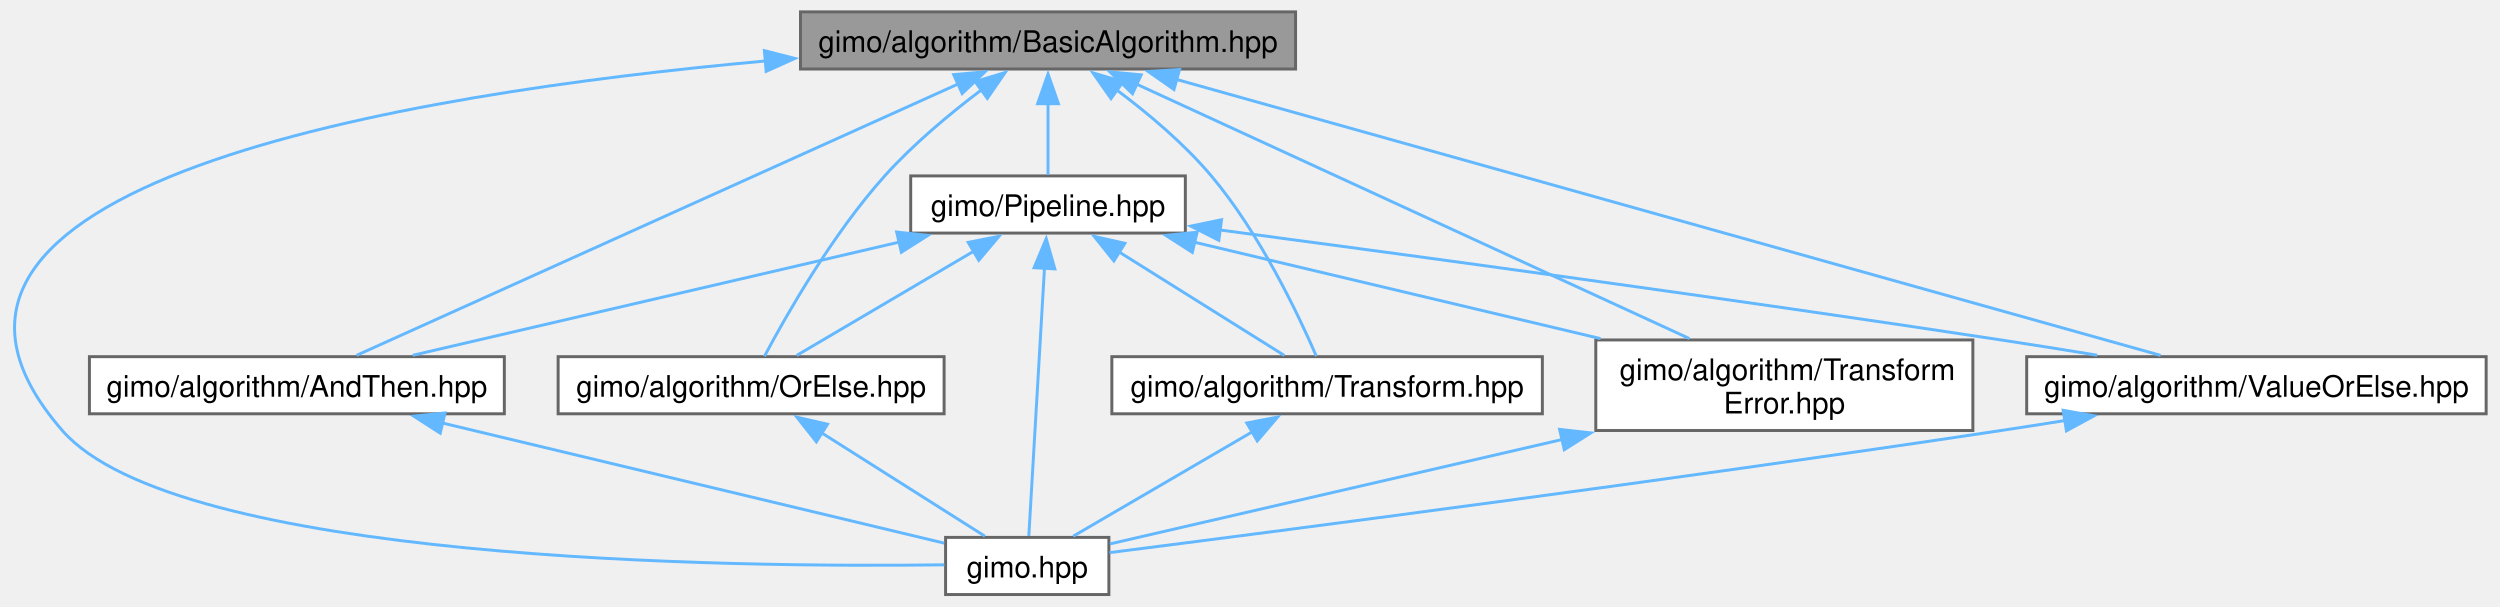
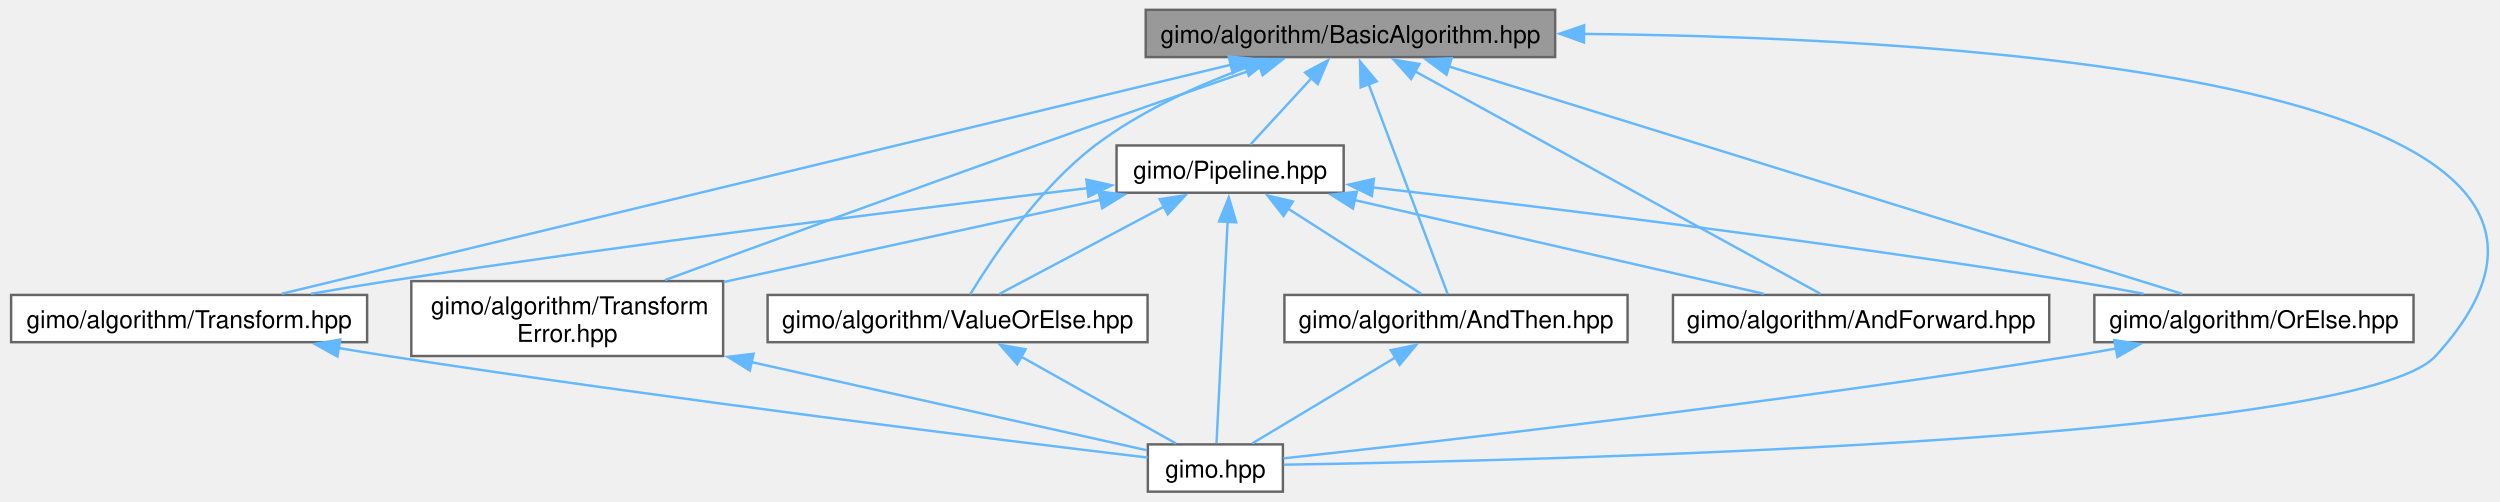
- <svg xmlns="http://www.w3.org/2000/svg" xmlns:xlink="http://www.w3.org/1999/xlink" width="841pt" height="204pt" viewBox="0.00 0.00 840.70 204.25">
+ <svg xmlns="http://www.w3.org/2000/svg" xmlns:xlink="http://www.w3.org/1999/xlink" width="1017pt" height="204pt" viewBox="0.00 0.00 1017.20 204.25">
  <g id="graph0" class="graph" transform="scale(1 1) rotate(0) translate(4 200.25)">
    <g id="Node000001" class="node">
      <g id="a_Node000001">
        <a xlink:title=" ">
-           <polygon fill="#999999" stroke="#666666" points="431.7,-196.25 264.95,-196.25 264.95,-177 431.7,-177 431.7,-196.25" />
-           <text text-anchor="middle" x="348.32" y="-182.75" font-family="Helvetica,sans-Serif" font-size="10.00">gimo/algorithm/BasicAlgorithm.hpp</text>
+           <polygon fill="#999999" stroke="#666666" points="628.88,-196.25 462.12,-196.25 462.12,-177 628.88,-177 628.88,-196.25" />
+           <text text-anchor="middle" x="545.5" y="-182.75" font-family="Helvetica,sans-Serif" font-size="10.00">gimo/algorithm/BasicAlgorithm.hpp</text>
        </a>
      </g>
    </g>
    <g id="Node000002" class="node">
      <g id="a_Node000002">
        <a xlink:href="../../d4/d5a/gimo_8hpp.html" target="_top" xlink:title=" ">
-           <polygon fill="white" stroke="#666666" points="368.82,-19.25 313.82,-19.25 313.82,0 368.82,0 368.82,-19.25" />
-           <text text-anchor="middle" x="341.32" y="-5.75" font-family="Helvetica,sans-Serif" font-size="10.00">gimo.hpp</text>
+           <polygon fill="white" stroke="#666666" points="518,-19.25 463,-19.25 463,0 518,0 518,-19.25" />
+           <text text-anchor="middle" x="490.5" y="-5.75" font-family="Helvetica,sans-Serif" font-size="10.00">gimo.hpp</text>
        </a>
      </g>
    </g>
    <g id="edge1_Node000001_Node000002" class="edge">
      <g id="a_edge1_Node000001_Node000002">
        <a xlink:title=" ">
-           <path fill="none" stroke="#63b8ff" d="M253.35,-179.73C131.54,-168.72 -55.9,-138.07 16.32,-55.25 54.88,-11.04 241.83,-9.08 313.38,-10.01" />
-           <polygon fill="#63b8ff" stroke="#63b8ff" points="252.79,-183.19 263.05,-180.57 253.39,-176.22 252.79,-183.19" />
+           <path fill="none" stroke="#63b8ff" d="M640.31,-186.45C798.6,-184.81 1089.77,-167.12 987.5,-55.25 955.68,-20.44 618.41,-12.56 518.34,-10.98" />
+           <polygon fill="#63b8ff" stroke="#63b8ff" points="640.63,-182.95 630.66,-186.53 640.69,-189.95 640.63,-182.95" />
        </a>
      </g>
    </g>
    <g id="Node000003" class="node">
      <g id="a_Node000003">
        <a xlink:href="../../d1/da8/_pipeline_8hpp.html" target="_top" xlink:title=" ">
-           <polygon fill="white" stroke="#666666" points="394.57,-141 302.07,-141 302.07,-121.75 394.57,-121.75 394.57,-141" />
-           <text text-anchor="middle" x="348.32" y="-127.5" font-family="Helvetica,sans-Serif" font-size="10.00">gimo/Pipeline.hpp</text>
+           <polygon fill="white" stroke="#666666" points="542.75,-141 450.25,-141 450.25,-121.75 542.75,-121.75 542.75,-141" />
+           <text text-anchor="middle" x="496.5" y="-127.5" font-family="Helvetica,sans-Serif" font-size="10.00">gimo/Pipeline.hpp</text>
        </a>
      </g>
    </g>
    <g id="edge2_Node000001_Node000003" class="edge">
      <g id="a_edge2_Node000001_Node000003">
        <a xlink:title=" ">
-           <path fill="none" stroke="#63b8ff" d="M348.32,-165.38C348.32,-157.09 348.32,-147.92 348.32,-141.36" />
-           <polygon fill="#63b8ff" stroke="#63b8ff" points="344.82,-165.32 348.32,-175.32 351.82,-165.32 344.82,-165.32" />
+           <path fill="none" stroke="#63b8ff" d="M529.78,-168.54C521.46,-159.5 511.59,-148.77 504.77,-141.36" />
+           <polygon fill="#63b8ff" stroke="#63b8ff" points="527.04,-170.73 536.38,-175.72 532.19,-165.99 527.04,-170.73" />
        </a>
      </g>
    </g>
    <g id="Node000004" class="node">
      <g id="a_Node000004">
-         <a xlink:href="../../d6/d3f/_and_then_8hpp.html" target="_top" xlink:title=" ">
-           <polygon fill="white" stroke="#666666" points="165.2,-80.12 25.45,-80.12 25.45,-60.88 165.2,-60.88 165.2,-80.12" />
-           <text text-anchor="middle" x="95.32" y="-66.62" font-family="Helvetica,sans-Serif" font-size="10.00">gimo/algorithm/AndThen.hpp</text>
-         </a>
-       </g>
-     </g>
-     <g id="edge14_Node000001_Node000004" class="edge">
-       <g id="a_edge14_Node000001_Node000004">
-         <a xlink:title=" ">
-           <path fill="none" stroke="#63b8ff" d="M318.17,-172.02C265.88,-148.43 159.72,-100.55 115.43,-80.57" />
-           <polygon fill="#63b8ff" stroke="#63b8ff" points="316.54,-175.13 327.09,-176.05 319.41,-168.75 316.54,-175.13" />
+         <a xlink:href="../../d5/d86/_and_forward_8hpp.html" target="_top" xlink:title=" ">
+           <polygon fill="white" stroke="#666666" points="830.12,-80.12 676.88,-80.12 676.88,-60.88 830.12,-60.88 830.12,-80.12" />
+           <text text-anchor="middle" x="753.5" y="-66.62" font-family="Helvetica,sans-Serif" font-size="10.00">gimo/algorithm/AndForward.hpp</text>
+         </a>
+       </g>
+     </g>
+     <g id="edge15_Node000001_Node000004" class="edge">
+       <g id="a_edge15_Node000001_Node000004">
+         <a xlink:title=" ">
+           <path fill="none" stroke="#63b8ff" d="M571.65,-171.28C615.1,-147.44 700.94,-100.34 736.97,-80.57" />
+           <polygon fill="#63b8ff" stroke="#63b8ff" points="570.23,-168.06 563.15,-175.94 573.6,-174.2 570.23,-168.06" />
        </a>
      </g>
    </g>
    <g id="Node000005" class="node">
      <g id="a_Node000005">
-         <a xlink:href="../../d4/d96/_or_else_8hpp.html" target="_top" xlink:title=" ">
-           <polygon fill="white" stroke="#666666" points="313.32,-80.12 183.32,-80.12 183.32,-60.88 313.32,-60.88 313.32,-80.12" />
-           <text text-anchor="middle" x="248.32" y="-66.62" font-family="Helvetica,sans-Serif" font-size="10.00">gimo/algorithm/OrElse.hpp</text>
-         </a>
-       </g>
-     </g>
-     <g id="edge15_Node000001_Node000005" class="edge">
-       <g id="a_edge15_Node000001_Node000005">
-         <a xlink:title=" ">
-           <path fill="none" stroke="#63b8ff" d="M326.03,-170.09C315.44,-162.1 303.01,-151.79 293.32,-141 275.65,-121.32 260.13,-94.03 252.8,-80.23" />
-           <polygon fill="#63b8ff" stroke="#63b8ff" points="323.75,-172.76 333.89,-175.83 327.88,-167.11 323.75,-172.76" />
+         <a xlink:href="../../d6/d3f/_and_then_8hpp.html" target="_top" xlink:title=" ">
+           <polygon fill="white" stroke="#666666" points="658.38,-80.12 518.62,-80.12 518.62,-60.88 658.38,-60.88 658.38,-80.12" />
+           <text text-anchor="middle" x="588.5" y="-66.62" font-family="Helvetica,sans-Serif" font-size="10.00">gimo/algorithm/AndThen.hpp</text>
+         </a>
+       </g>
+     </g>
+     <g id="edge16_Node000001_Node000005" class="edge">
+       <g id="a_edge16_Node000001_Node000005">
+         <a xlink:title=" ">
+           <path fill="none" stroke="#63b8ff" d="M552.92,-165.93C562.35,-140.89 578.25,-98.71 585.14,-80.41" />
+           <polygon fill="#63b8ff" stroke="#63b8ff" points="549.66,-164.66 549.41,-175.25 556.21,-167.13 549.66,-164.66" />
        </a>
      </g>
    </g>
    <g id="Node000006" class="node">
      <g id="a_Node000006">
-         <a xlink:href="../../d9/d8c/_transform_8hpp.html" target="_top" xlink:title=" ">
-           <polygon fill="white" stroke="#666666" points="514.82,-80.12 369.82,-80.12 369.82,-60.88 514.82,-60.88 514.82,-80.12" />
-           <text text-anchor="middle" x="442.32" y="-66.62" font-family="Helvetica,sans-Serif" font-size="10.00">gimo/algorithm/Transform.hpp</text>
-         </a>
-       </g>
-     </g>
-     <g id="edge16_Node000001_Node000006" class="edge">
-       <g id="a_edge16_Node000001_Node000006">
-         <a xlink:title=" ">
-           <path fill="none" stroke="#63b8ff" d="M371.33,-170.05C381.9,-162.16 394.1,-151.94 403.32,-141 419.73,-121.53 432.7,-94.15 438.7,-80.28" />
-           <polygon fill="#63b8ff" stroke="#63b8ff" points="369.53,-167.03 363.44,-175.71 373.61,-172.72 369.53,-167.03" />
+         <a xlink:href="../../d4/d96/_or_else_8hpp.html" target="_top" xlink:title=" ">
+           <polygon fill="white" stroke="#666666" points="978.5,-80.12 848.5,-80.12 848.5,-60.88 978.5,-60.88 978.5,-80.12" />
+           <text text-anchor="middle" x="913.5" y="-66.62" font-family="Helvetica,sans-Serif" font-size="10.00">gimo/algorithm/OrElse.hpp</text>
+         </a>
+       </g>
+     </g>
+     <g id="edge17_Node000001_Node000006" class="edge">
+       <g id="a_edge17_Node000001_Node000006">
+         <a xlink:title=" ">
+           <path fill="none" stroke="#63b8ff" d="M585.48,-173.23C660.08,-150.09 818.82,-100.86 884.31,-80.55" />
+           <polygon fill="#63b8ff" stroke="#63b8ff" points="584.64,-169.82 576.13,-176.13 586.72,-176.51 584.64,-169.82" />
        </a>
      </g>
    </g>
    <g id="Node000007" class="node">
      <g id="a_Node000007">
-         <a xlink:href="../../d9/d45/_transform_error_8hpp.html" target="_top" xlink:title=" ">
-           <polygon fill="white" stroke="#666666" points="659.82,-85.75 532.82,-85.75 532.82,-55.25 659.82,-55.25 659.82,-85.75" />
-           <text text-anchor="start" x="540.82" y="-72.25" font-family="Helvetica,sans-Serif" font-size="10.00">gimo/algorithm/Transform</text>
-           <text text-anchor="middle" x="596.32" y="-61" font-family="Helvetica,sans-Serif" font-size="10.00">Error.hpp</text>
-         </a>
-       </g>
-     </g>
-     <g id="edge17_Node000001_Node000007" class="edge">
-       <g id="a_edge17_Node000001_Node000007">
-         <a xlink:title=" ">
-           <path fill="none" stroke="#63b8ff" d="M378.2,-171.88C425.22,-150.24 516.07,-108.43 564.35,-86.21" />
-           <polygon fill="#63b8ff" stroke="#63b8ff" points="376.78,-168.68 369.16,-176.04 379.7,-175.04 376.78,-168.68" />
+         <a xlink:href="../../d9/d8c/_transform_8hpp.html" target="_top" xlink:title=" ">
+           <polygon fill="white" stroke="#666666" points="145,-80.12 0,-80.12 0,-60.88 145,-60.88 145,-80.12" />
+           <text text-anchor="middle" x="72.5" y="-66.62" font-family="Helvetica,sans-Serif" font-size="10.00">gimo/algorithm/Transform.hpp</text>
+         </a>
+       </g>
+     </g>
+     <g id="edge18_Node000001_Node000007" class="edge">
+       <g id="a_edge18_Node000001_Node000007">
+         <a xlink:title=" ">
+           <path fill="none" stroke="#63b8ff" d="M496.88,-173.9C459.57,-164.9 406.78,-152.17 360.5,-141 270.75,-119.35 165.27,-93.89 110.24,-80.61" />
+           <polygon fill="#63b8ff" stroke="#63b8ff" points="495.93,-177.27 506.47,-176.21 497.57,-170.46 495.93,-177.27" />
        </a>
      </g>
    </g>
    <g id="Node000008" class="node">
      <g id="a_Node000008">
+         <a xlink:href="../../d9/d45/_transform_error_8hpp.html" target="_top" xlink:title=" ">
+           <polygon fill="white" stroke="#666666" points="290,-85.75 163,-85.75 163,-55.25 290,-55.25 290,-85.75" />
+           <text text-anchor="start" x="171" y="-72.25" font-family="Helvetica,sans-Serif" font-size="10.00">gimo/algorithm/Transform</text>
+           <text text-anchor="middle" x="226.5" y="-61" font-family="Helvetica,sans-Serif" font-size="10.00">Error.hpp</text>
+         </a>
+       </g>
+     </g>
+     <g id="edge19_Node000001_Node000008" class="edge">
+       <g id="a_edge19_Node000001_Node000008">
+         <a xlink:title=" ">
+           <path fill="none" stroke="#63b8ff" d="M508.76,-172.97C483.15,-164.1 448.21,-151.94 417.5,-141 365.15,-122.35 304.92,-100.34 266.32,-86.17" />
+           <polygon fill="#63b8ff" stroke="#63b8ff" points="507.45,-176.21 518.05,-176.17 509.74,-169.6 507.45,-176.21" />
+         </a>
+       </g>
+     </g>
+     <g id="Node000009" class="node">
+       <g id="a_Node000009">
        <a xlink:href="../../d2/d0b/_value_or_else_8hpp.html" target="_top" xlink:title=" ">
-           <polygon fill="white" stroke="#666666" points="832.7,-80.12 677.95,-80.12 677.95,-60.88 832.7,-60.88 832.7,-80.12" />
-           <text text-anchor="middle" x="755.32" y="-66.62" font-family="Helvetica,sans-Serif" font-size="10.00">gimo/algorithm/ValueOrElse.hpp</text>
-         </a>
-       </g>
-     </g>
-     <g id="edge18_Node000001_Node000008" class="edge">
-       <g id="a_edge18_Node000001_Node000008">
-         <a xlink:title=" ">
-           <path fill="none" stroke="#63b8ff" d="M391.53,-173.51C473.6,-150.5 650.31,-100.95 723.04,-80.55" />
-           <polygon fill="#63b8ff" stroke="#63b8ff" points="390.74,-170.1 382.06,-176.17 392.63,-176.84 390.74,-170.1" />
+           <polygon fill="white" stroke="#666666" points="462.88,-80.12 308.12,-80.12 308.12,-60.88 462.88,-60.88 462.88,-80.12" />
+           <text text-anchor="middle" x="385.5" y="-66.62" font-family="Helvetica,sans-Serif" font-size="10.00">gimo/algorithm/ValueOrElse.hpp</text>
+         </a>
+       </g>
+     </g>
+     <g id="edge20_Node000001_Node000009" class="edge">
+       <g id="a_edge20_Node000001_Node000009">
+         <a xlink:title=" ">
+           <path fill="none" stroke="#63b8ff" d="M503.16,-172.78C483.22,-165.46 459.86,-154.93 441.5,-141 418.54,-123.58 399.38,-94.79 390.62,-80.34" />
+           <polygon fill="#63b8ff" stroke="#63b8ff" points="501.8,-176.02 512.39,-176.02 504.11,-169.41 501.8,-176.02" />
        </a>
      </g>
    </g>
    <g id="edge3_Node000003_Node000002" class="edge">
      <g id="a_edge3_Node000003_Node000002">
        <a xlink:title=" ">
-           <path fill="none" stroke="#63b8ff" d="M347.14,-110.13C345.6,-83.8 342.97,-38.9 341.85,-19.73" />
-           <polygon fill="#63b8ff" stroke="#63b8ff" points="343.63,-110.08 347.71,-119.86 350.62,-109.68 343.63,-110.08" />
+           <path fill="none" stroke="#63b8ff" d="M495.49,-110.13C494.17,-83.8 491.92,-38.9 490.96,-19.73" />
+           <polygon fill="#63b8ff" stroke="#63b8ff" points="491.98,-110.05 495.97,-119.86 498.97,-109.7 491.98,-110.05" />
        </a>
      </g>
    </g>
    <g id="edge4_Node000003_Node000004" class="edge">
      <g id="a_edge4_Node000003_Node000004">
        <a xlink:title=" ">
-           <path fill="none" stroke="#63b8ff" d="M298.25,-118.72C250.12,-107.52 178.38,-90.83 134.34,-80.58" />
-           <polygon fill="#63b8ff" stroke="#63b8ff" points="297.34,-122.1 307.87,-120.96 298.93,-115.29 297.34,-122.1" />
-         </a>
-       </g>
-     </g>
-     <g id="edge6_Node000003_Node000005" class="edge">
-       <g id="a_edge6_Node000003_Node000005">
-         <a xlink:title=" ">
-           <path fill="none" stroke="#63b8ff" d="M323.47,-115.74C304.71,-104.7 279.57,-89.9 263.65,-80.53" />
-           <polygon fill="#63b8ff" stroke="#63b8ff" points="321.44,-118.61 331.83,-120.67 324.99,-112.58 321.44,-118.61" />
-         </a>
-       </g>
-     </g>
-     <g id="edge8_Node000003_Node000006" class="edge">
-       <g id="a_edge8_Node000003_Node000006">
-         <a xlink:title=" ">
-           <path fill="none" stroke="#63b8ff" d="M372.18,-115.43C389.75,-104.42 413.09,-89.81 427.91,-80.53" />
-           <polygon fill="#63b8ff" stroke="#63b8ff" points="370.5,-112.36 363.88,-120.63 374.21,-118.29 370.5,-112.36" />
-         </a>
-       </g>
-     </g>
-     <g id="edge10_Node000003_Node000007" class="edge">
-       <g id="a_edge10_Node000003_Node000007">
-         <a xlink:title=" ">
-           <path fill="none" stroke="#63b8ff" d="M397.67,-118.66C436.96,-109.33 492.17,-96.22 534.42,-86.19" />
-           <polygon fill="#63b8ff" stroke="#63b8ff" points="396.92,-115.24 388,-120.96 398.54,-122.05 396.92,-115.24" />
-         </a>
-       </g>
-     </g>
-     <g id="edge12_Node000003_Node000008" class="edge">
-       <g id="a_edge12_Node000003_Node000008">
-         <a xlink:title=" ">
-           <path fill="none" stroke="#63b8ff" d="M406,-122.82C470.3,-114.28 577.36,-99.76 669.32,-85.75 679.8,-84.15 690.97,-82.37 701.68,-80.61" />
-           <polygon fill="#63b8ff" stroke="#63b8ff" points="405.85,-119.31 396.39,-124.09 406.77,-126.25 405.85,-119.31" />
-         </a>
-       </g>
-     </g>
-     <g id="edge5_Node000004_Node000002" class="edge">
-       <g id="a_edge5_Node000004_Node000002">
-         <a xlink:title=" ">
-           <path fill="none" stroke="#63b8ff" d="M144.22,-57.8C194.86,-45.68 272.2,-27.17 313.33,-17.32" />
-           <polygon fill="#63b8ff" stroke="#63b8ff" points="143.6,-54.35 134.69,-60.08 145.23,-61.15 143.6,-54.35" />
-         </a>
-       </g>
-     </g>
-     <g id="edge7_Node000005_Node000002" class="edge">
-       <g id="a_edge7_Node000005_Node000002">
-         <a xlink:title=" ">
-           <path fill="none" stroke="#63b8ff" d="M271.92,-54.56C289.31,-43.55 312.4,-28.93 327.06,-19.65" />
-           <polygon fill="#63b8ff" stroke="#63b8ff" points="270.3,-51.44 263.73,-59.75 274.05,-57.36 270.3,-51.44" />
-         </a>
-       </g>
-     </g>
-     <g id="edge9_Node000006_Node000002" class="edge">
-       <g id="a_edge9_Node000006_Node000002">
-         <a xlink:title=" ">
-           <path fill="none" stroke="#63b8ff" d="M417.22,-54.87C398.27,-43.82 372.88,-29.02 356.81,-19.65" />
-           <polygon fill="#63b8ff" stroke="#63b8ff" points="415.27,-57.78 425.68,-59.8 418.8,-51.74 415.27,-57.78" />
-         </a>
-       </g>
-     </g>
-     <g id="edge11_Node000007_Node000002" class="edge">
-       <g id="a_edge11_Node000007_Node000002">
-         <a xlink:title=" ">
-           <path fill="none" stroke="#63b8ff" d="M521.61,-52.25C470.43,-40.43 405.47,-25.44 369.15,-17.05" />
-           <polygon fill="#63b8ff" stroke="#63b8ff" points="520.63,-55.62 531.16,-54.45 522.2,-48.79 520.63,-55.62" />
-         </a>
-       </g>
-     </g>
-     <g id="edge13_Node000008_Node000002" class="edge">
-       <g id="a_edge13_Node000008_Node000002">
-         <a xlink:title=" ">
-           <path fill="none" stroke="#63b8ff" d="M690.83,-58.61C683.58,-57.44 676.3,-56.3 669.32,-55.25 558.23,-38.49 425.52,-21.3 369.01,-14.12" />
-           <polygon fill="#63b8ff" stroke="#63b8ff" points="690.22,-62.05 700.65,-60.2 691.34,-55.14 690.22,-62.05" />
+           <path fill="none" stroke="#63b8ff" d="M547.05,-118.79C595.95,-107.59 669.04,-90.85 713.86,-80.58" />
+           <polygon fill="#63b8ff" stroke="#63b8ff" points="546.53,-115.32 537.57,-120.97 548.1,-122.15 546.53,-115.32" />
+         </a>
+       </g>
+     </g>
+     <g id="edge5_Node000003_Node000005" class="edge">
+       <g id="a_edge5_Node000003_Node000005">
+         <a xlink:title=" ">
+           <path fill="none" stroke="#63b8ff" d="M519.85,-115.43C537.05,-104.42 559.89,-89.81 574.4,-80.53" />
+           <polygon fill="#63b8ff" stroke="#63b8ff" points="518.28,-112.28 511.75,-120.62 522.06,-118.18 518.28,-112.28" />
+         </a>
+       </g>
+     </g>
+     <g id="edge7_Node000003_Node000006" class="edge">
+       <g id="a_edge7_Node000003_Node000006">
+         <a xlink:title=" ">
+           <path fill="none" stroke="#63b8ff" d="M554.6,-123.91C622.94,-116.05 739.74,-101.83 839.5,-85.75 848.93,-84.23 859,-82.42 868.57,-80.6" />
+           <polygon fill="#63b8ff" stroke="#63b8ff" points="554.27,-120.42 544.74,-125.04 555.07,-127.38 554.27,-120.42" />
+         </a>
+       </g>
+     </g>
+     <g id="edge9_Node000003_Node000007" class="edge">
+       <g id="a_edge9_Node000003_Node000007">
+         <a xlink:title=" ">
+           <path fill="none" stroke="#63b8ff" d="M438.45,-123.63C370.15,-115.5 253.38,-101.03 153.5,-85.75 143.34,-84.2 132.48,-82.39 122.13,-80.59" />
+           <polygon fill="#63b8ff" stroke="#63b8ff" points="437.96,-127.09 448.3,-124.79 438.78,-120.14 437.96,-127.09" />
+         </a>
+       </g>
+     </g>
+     <g id="edge11_Node000003_Node000008" class="edge">
+       <g id="a_edge11_Node000003_Node000008">
+         <a xlink:title=" ">
+           <path fill="none" stroke="#63b8ff" d="M443.87,-118.9C399.91,-109.31 337.08,-95.61 290.26,-85.4" />
+           <polygon fill="#63b8ff" stroke="#63b8ff" points="442.91,-122.27 453.43,-120.98 444.4,-115.43 442.91,-122.27" />
+         </a>
+       </g>
+     </g>
+     <g id="edge13_Node000003_Node000009" class="edge">
+       <g id="a_edge13_Node000003_Node000009">
+         <a xlink:title=" ">
+           <path fill="none" stroke="#63b8ff" d="M469.49,-116.05C448.61,-104.97 420.35,-89.98 402.52,-80.53" />
+           <polygon fill="#63b8ff" stroke="#63b8ff" points="467.83,-119.13 478.3,-120.72 471.11,-112.95 467.83,-119.13" />
+         </a>
+       </g>
+     </g>
+     <g id="edge6_Node000005_Node000002" class="edge">
+       <g id="a_edge6_Node000005_Node000002">
+         <a xlink:title=" ">
+           <path fill="none" stroke="#63b8ff" d="M563.89,-54.71C545.53,-43.69 521.05,-28.98 505.52,-19.65" />
+           <polygon fill="#63b8ff" stroke="#63b8ff" points="561.94,-57.63 572.32,-59.78 565.55,-51.63 561.94,-57.63" />
+         </a>
+       </g>
+     </g>
+     <g id="edge8_Node000006_Node000002" class="edge">
+       <g id="a_edge8_Node000006_Node000002">
+         <a xlink:title=" ">
+           <path fill="none" stroke="#63b8ff" d="M857.66,-58.36C851.54,-57.25 845.39,-56.19 839.5,-55.25 720.38,-36.18 577.34,-19.98 518.18,-13.56" />
+           <polygon fill="#63b8ff" stroke="#63b8ff" points="856.62,-61.73 867.09,-60.1 857.89,-54.84 856.62,-61.73" />
+         </a>
+       </g>
+     </g>
+     <g id="edge10_Node000007_Node000002" class="edge">
+       <g id="a_edge10_Node000007_Node000002">
+         <a xlink:title=" ">
+           <path fill="none" stroke="#63b8ff" d="M133.43,-58.49C140.2,-57.36 146.99,-56.25 153.5,-55.25 268.12,-37.59 405.33,-20.75 462.92,-13.87" />
+           <polygon fill="#63b8ff" stroke="#63b8ff" points="132.9,-55.03 123.63,-60.17 134.07,-61.93 132.9,-55.03" />
+         </a>
+       </g>
+     </g>
+     <g id="edge12_Node000008_Node000002" class="edge">
+       <g id="a_edge12_Node000008_Node000002">
+         <a xlink:title=" ">
+           <path fill="none" stroke="#63b8ff" d="M301.62,-52.75C355.36,-40.76 424.65,-25.31 462.59,-16.85" />
+           <polygon fill="#63b8ff" stroke="#63b8ff" points="300.88,-49.33 291.88,-54.92 302.41,-56.16 300.88,-49.33" />
+         </a>
+       </g>
+     </g>
+     <g id="edge14_Node000009_Node000002" class="edge">
+       <g id="a_edge14_Node000009_Node000002">
+         <a xlink:title=" ">
+           <path fill="none" stroke="#63b8ff" d="M411.32,-55.02C431.05,-43.96 457.62,-29.06 474.4,-19.65" />
+           <polygon fill="#63b8ff" stroke="#63b8ff" points="409.78,-51.87 402.77,-59.82 413.2,-57.98 409.78,-51.87" />
        </a>
      </g>
    </g>
  </g>
</svg>
